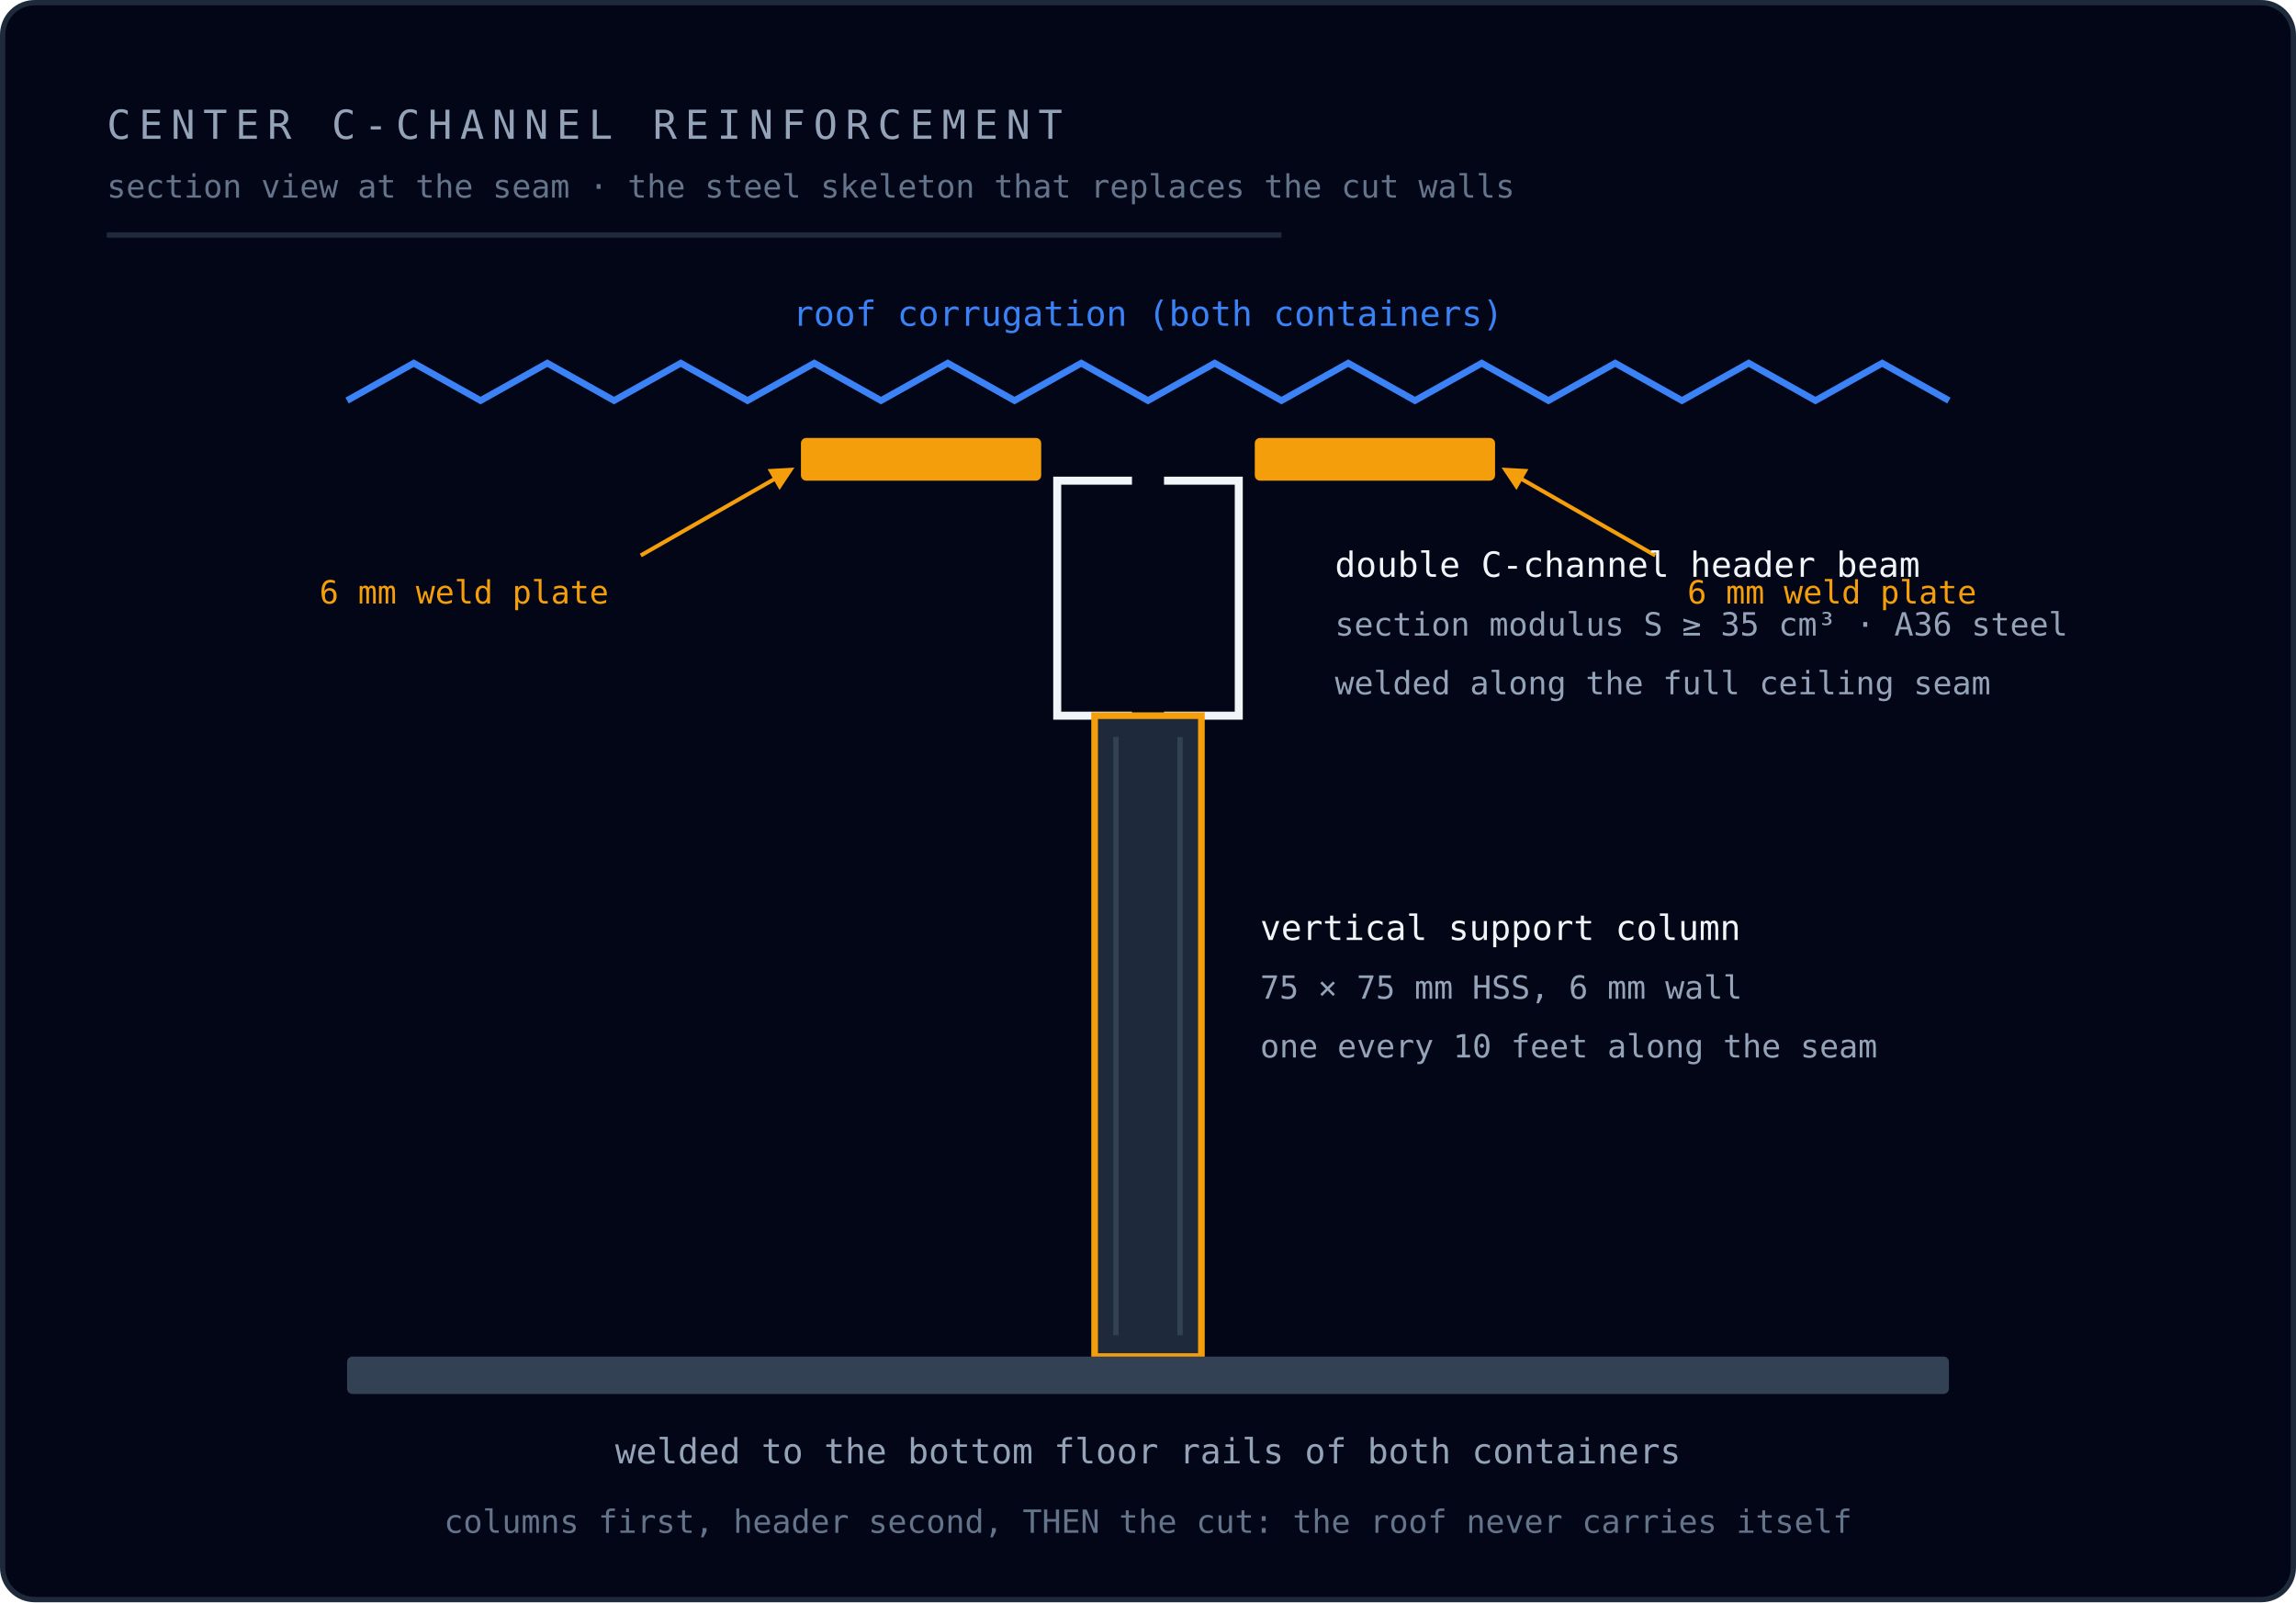
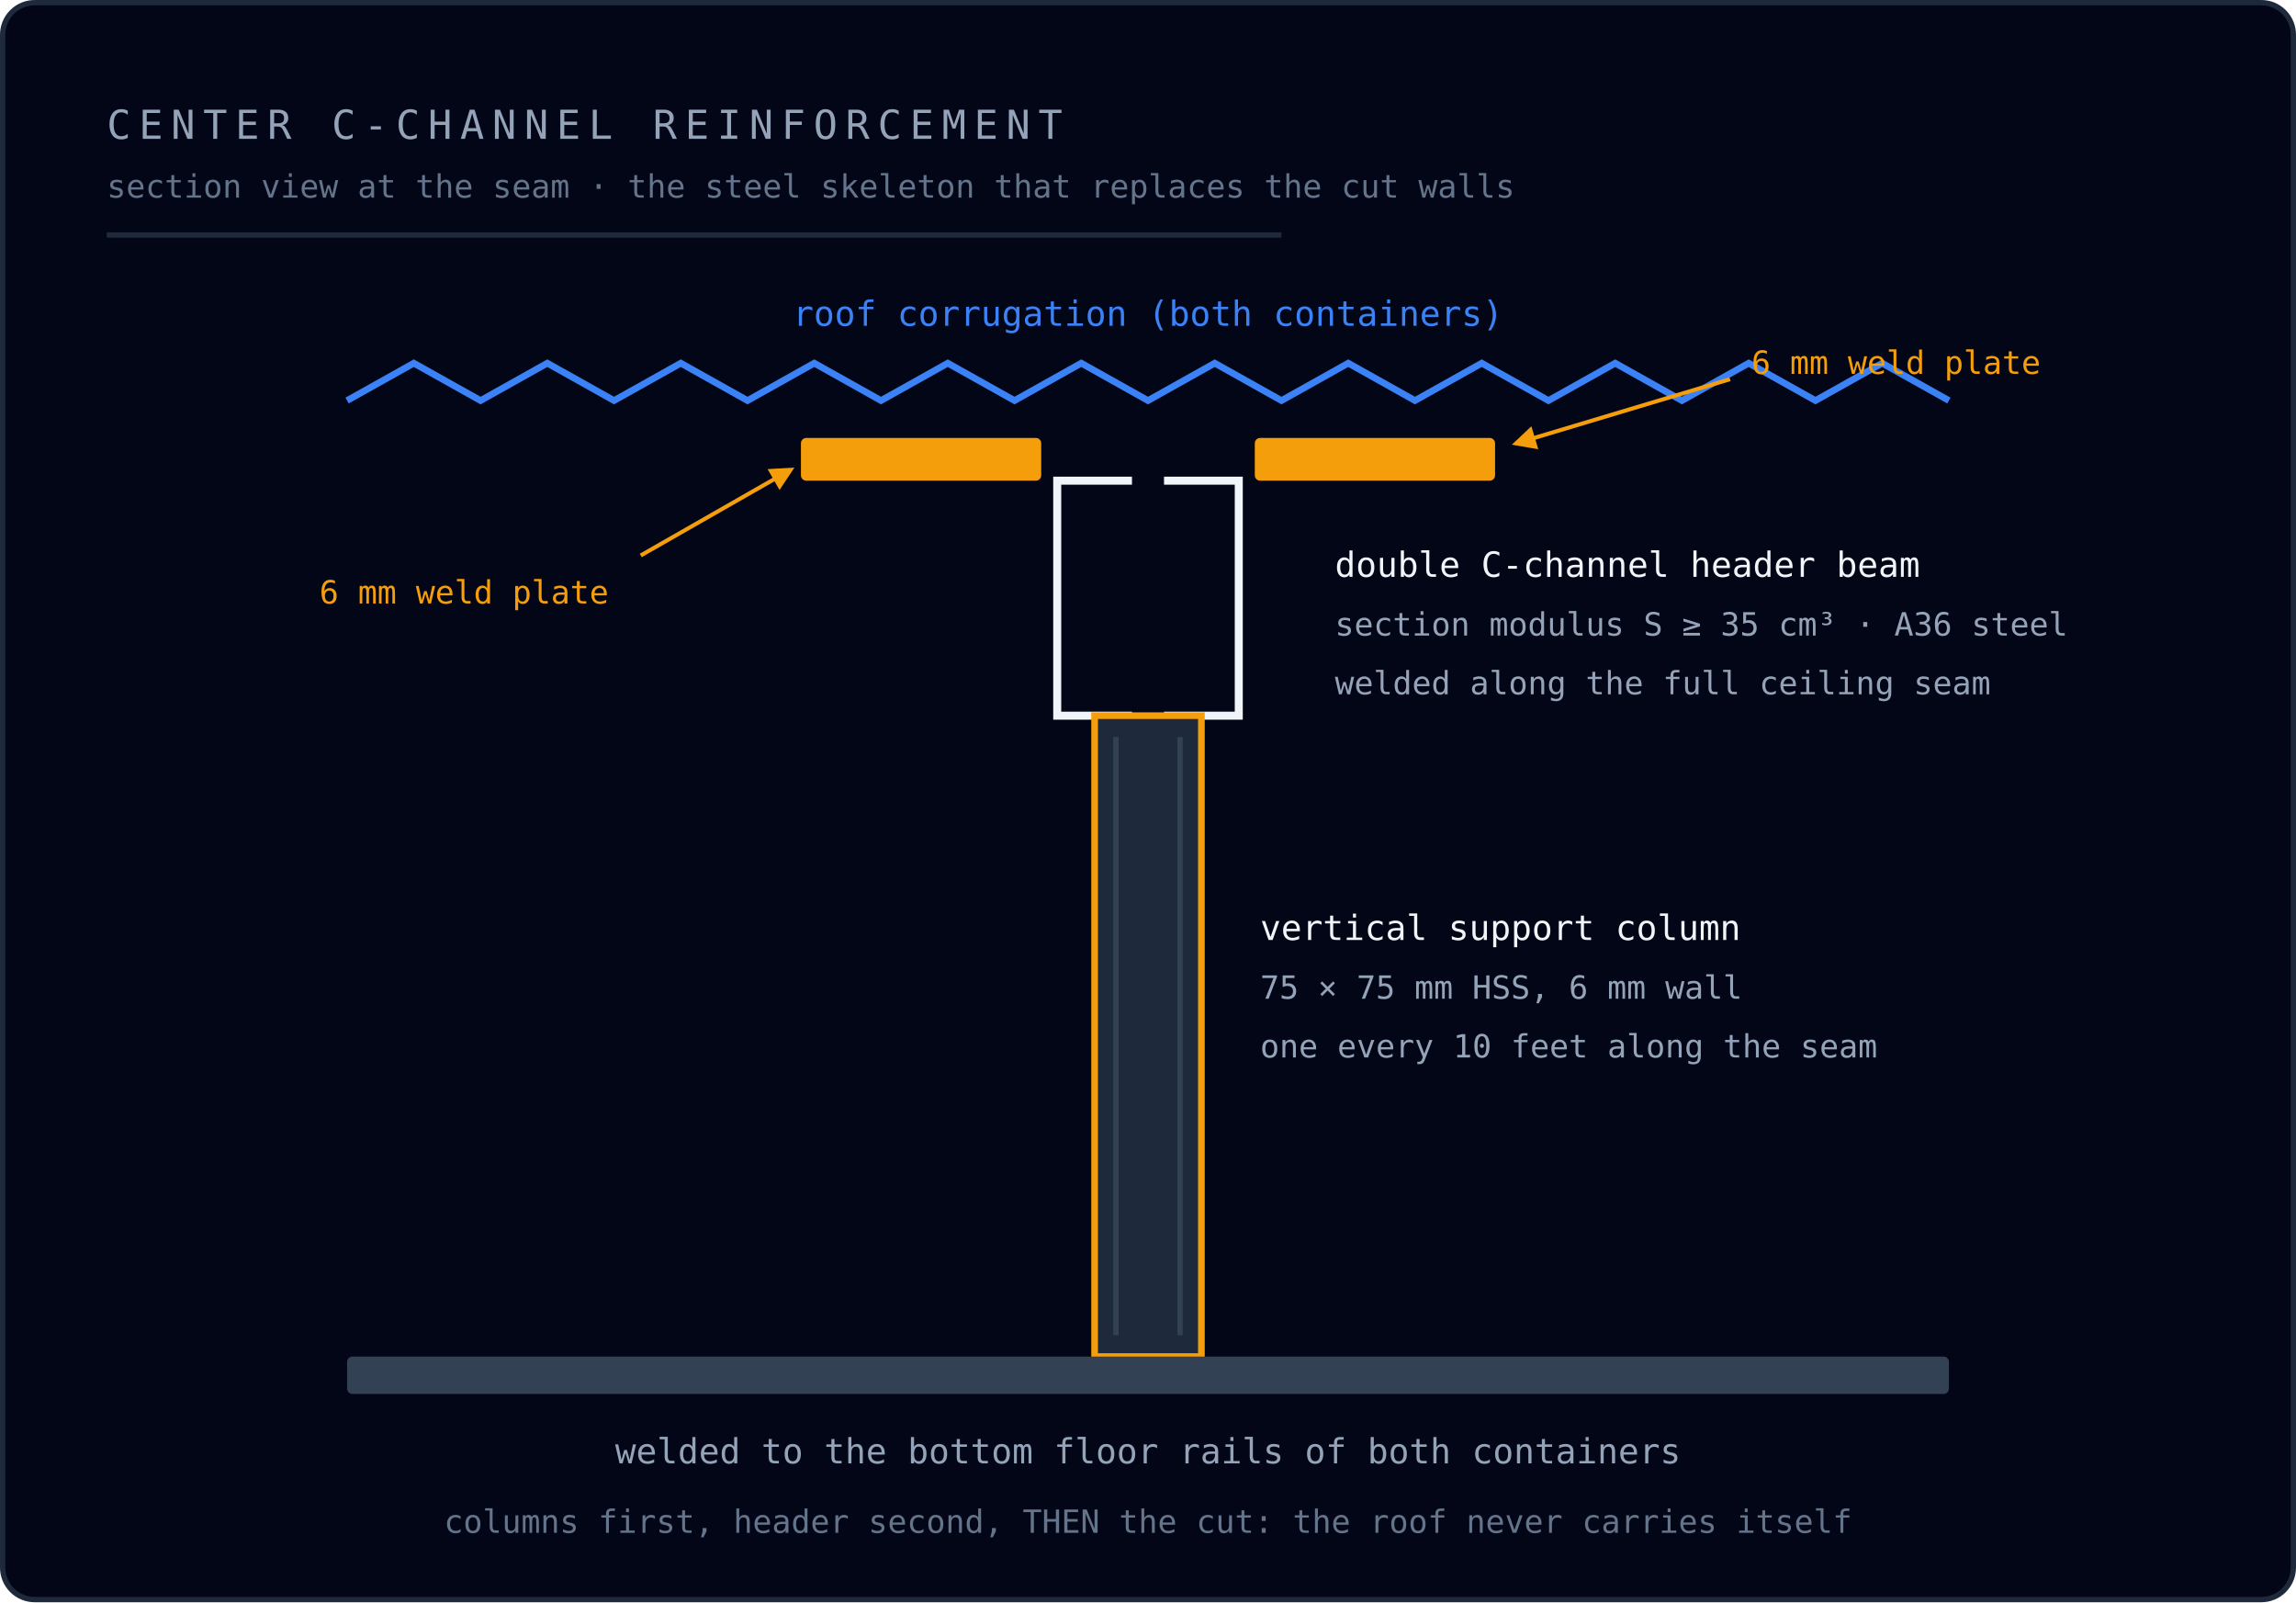
<svg xmlns="http://www.w3.org/2000/svg" viewBox="0 0 860 600" font-family="'JetBrains Mono','SFMono-Regular',Menlo,Consolas,monospace">
  <defs>
    <marker id="am" viewBox="0 0 10 10" refX="8" refY="5" markerWidth="6" markerHeight="6" orient="auto-start-reverse">
      <path d="M0,0L10,5L0,10z" fill="#f59e0b" />
    </marker>
  </defs>
  <rect x="1" y="1" width="858" height="598" rx="12" fill="#020617" stroke="#1e293b" stroke-width="2" />
  <text x="40" y="52" font-size="15" letter-spacing="3" fill="#94a3b8">CENTER C-CHANNEL REINFORCEMENT</text>
  <text x="40" y="74" font-size="12" fill="#64748b">section view at the seam · the steel skeleton that replaces the cut walls</text>
  <line x1="40" y1="88" x2="480" y2="88" stroke="#1e293b" stroke-width="2" />
  <path d="M 130 150 l 25 -14 l 25 14 l 25 -14 l 25 14 l 25 -14 l 25 14 l 25 -14 l 25 14 l 25 -14 l 25 14 l 25 -14 l 25 14 l 25 -14 l 25 14 l 25 -14 l 25 14 l 25 -14 l 25 14 l 25 -14 l 25 14 l 25 -14 l 25 14 l 25 -14 l 25 14" fill="none" stroke="#3b82f6" stroke-width="2.5" />
  <text x="430" y="122" font-size="13" fill="#3b82f6" text-anchor="middle">roof corrugation (both containers)</text>
  <rect x="300" y="164" width="90" height="16" rx="2" fill="#f59e0b" />
  <rect x="470" y="164" width="90" height="16" rx="2" fill="#f59e0b" />
  <line x1="240" y1="208" x2="296" y2="176" stroke="#f59e0b" stroke-width="1.5" marker-end="url(#am)" />
  <text x="228" y="226" font-size="12" fill="#f59e0b" text-anchor="end">6 mm weld plate</text>
-   <line x1="620" y1="208" x2="564" y2="176" stroke="#f59e0b" stroke-width="1.5" marker-end="url(#am)" />
-   <text x="632" y="226" font-size="12" fill="#f59e0b">6 mm weld plate</text>
+   <line x1="648" y1="142" x2="568" y2="166" stroke="#f59e0b" stroke-width="1.5" marker-end="url(#am)" />
+   <text x="656" y="140" font-size="12" fill="#f59e0b">6 mm weld plate</text>
  <g stroke="#f1f5f9" stroke-width="3" fill="none">
    <path d="M 424 180 L 396 180 L 396 268 L 424 268" />
    <path d="M 436 180 L 464 180 L 464 268 L 436 268" />
  </g>
  <text x="500" y="216" font-size="13" fill="#f1f5f9">double C-channel header beam</text>
  <text x="500" y="238" font-size="12" fill="#94a3b8">section modulus S ≥ 35 cm³ · A36 steel</text>
  <text x="500" y="260" font-size="12" fill="#94a3b8">welded along the full ceiling seam</text>
  <rect x="410" y="268" width="40" height="240" fill="#1e293b" stroke="#f59e0b" stroke-width="2.5" />
  <line x1="418" y1="276" x2="418" y2="500" stroke="#334155" stroke-width="2" />
  <line x1="442" y1="276" x2="442" y2="500" stroke="#334155" stroke-width="2" />
  <text x="472" y="352" font-size="13" fill="#f1f5f9">vertical support column</text>
  <text x="472" y="374" font-size="12" fill="#94a3b8">75 × 75 mm HSS, 6 mm wall</text>
  <text x="472" y="396" font-size="12" fill="#94a3b8">one every 10 feet along the seam</text>
  <rect x="130" y="508" width="600" height="14" rx="2" fill="#334155" />
  <text x="430" y="548" font-size="13" fill="#94a3b8" text-anchor="middle">welded to the bottom floor rails of both containers</text>
  <text x="430" y="574" font-size="12" fill="#64748b" text-anchor="middle">columns first, header second, THEN the cut: the roof never carries itself</text>
</svg>
